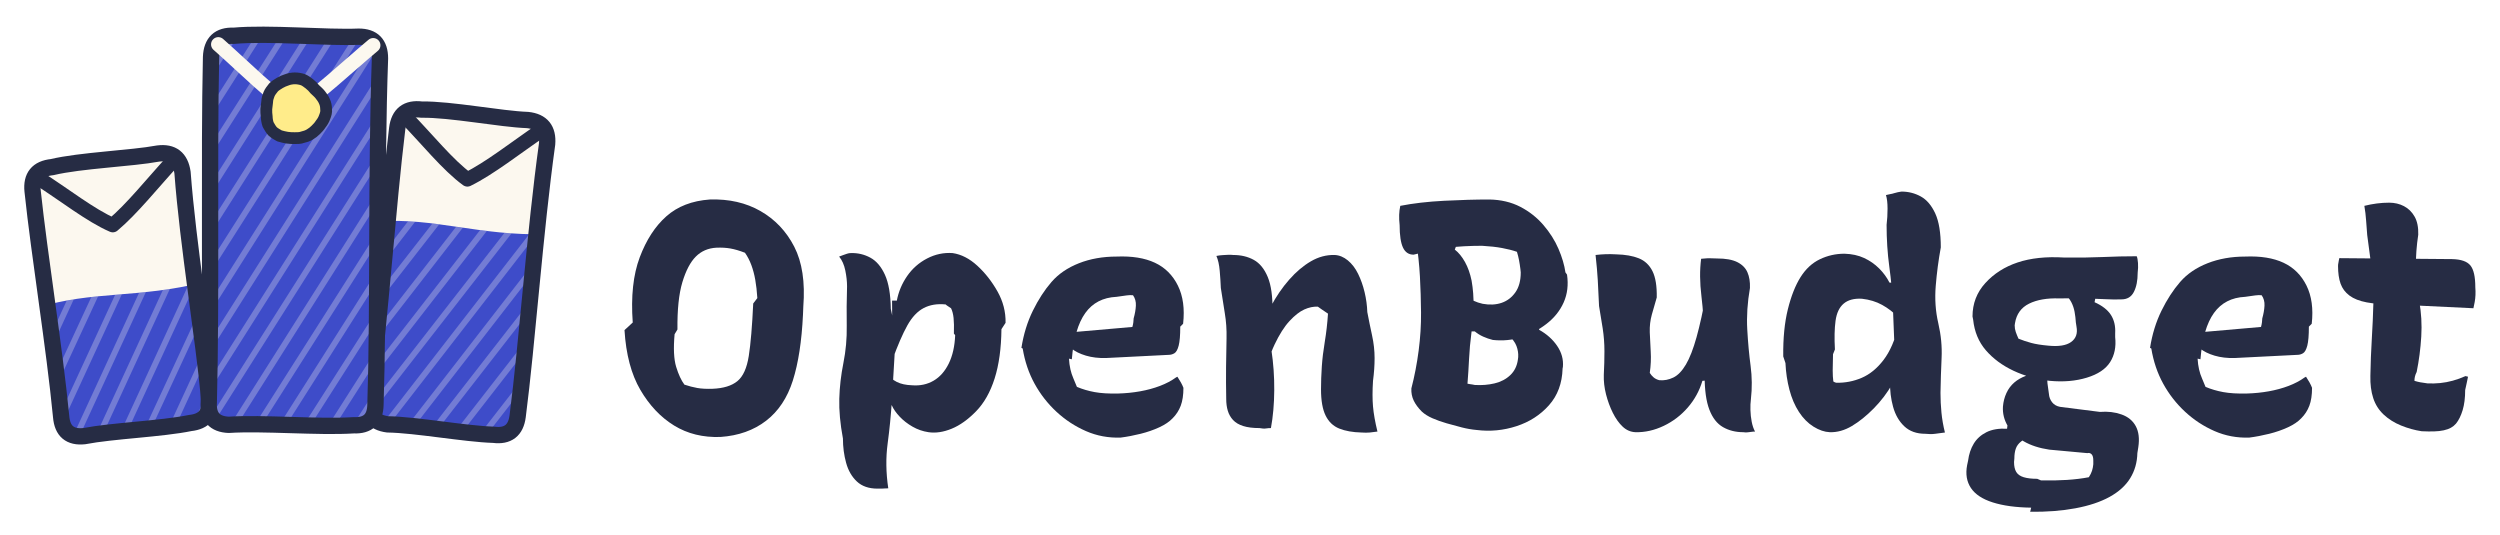
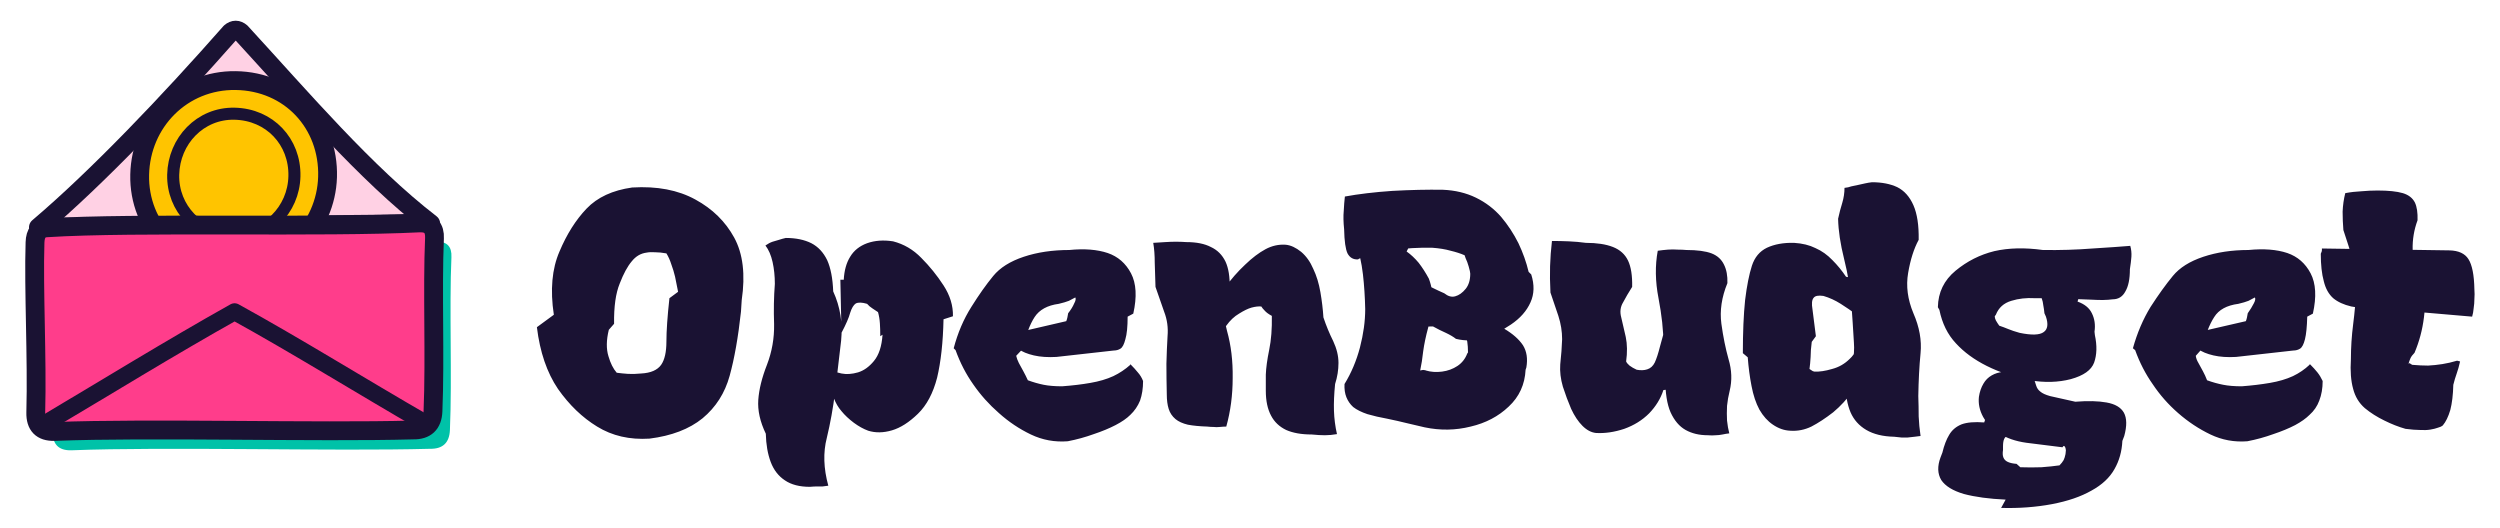
- <svg xmlns="http://www.w3.org/2000/svg" viewBox="0 12 552 118">
-   <defs>
-     <clipPath id="olm-left">
-       <path d="M11.5 48.9C17.8 47.4 29 47 34.9 45.9Q39.6 45.3 40.3 50.1C41.5 66.1 45 86.9 46.2 100.2Q46.7 104.9 42 105.4C35.7 106.7 24.8 107.1 18.6 108.3Q13.9 108.8 13.5 104C12 88.5 8.7 68.4 7.2 54.2Q6.7 49.4 11.5 48.9Z" />
-     </clipPath>
-     <clipPath id="olm-left-funded">
-       <path d="M8.5 79.9C20 76.2 30.8 77.9 45 74.3L49 106.5L12.3 111Z" />
-     </clipPath>
-     <clipPath id="olm-right">
-       <path d="M93.1 36.2C99.5 36.1 110.6 38.3 116.5 38.5Q121.2 39 120.8 43.8C118.1 63.2 116.4 87.7 114.3 103.9Q113.7 108.6 109 108C102.6 107.8 91.9 105.8 85.6 105.7Q80.9 105.1 81.6 100.3C84 81.5 85.6 57.7 87.7 40.4Q88.3 35.6 93.1 36.2Z" />
-     </clipPath>
-     <clipPath id="olm-right-funded">
-       <path d="M83.6 60.9C95.7 60 105.9 64.1 120.5 63.7L115.6 110.7L78.8 106.9Z" />
-     </clipPath>
-     <clipPath id="olm-middle">
-       <path d="M51.6 19.9C59.4 19.2 72 20.4 79.2 20.1Q83.9 20.1 83.9 24.9C83 50.1 83.6 80.2 82.9 101.4Q82.8 106.1 78.1 105.9C70.3 106.4 58.1 105.3 50.5 105.8Q45.8 105.6 46.1 100.8C46.7 76.4 46.1 47.1 46.6 24.6Q46.8 19.7 51.6 19.9Z" />
-     </clipPath>
-   </defs>
-   <path d="M11.5 48.9C17.8 47.4 29 47 34.9 45.9Q39.6 45.3 40.3 50.1C41.5 66.1 45 86.9 46.2 100.2Q46.7 104.9 42 105.4C35.7 106.7 24.8 107.1 18.6 108.3Q13.9 108.8 13.5 104C12 88.5 8.7 68.4 7.2 54.2Q6.7 49.4 11.5 48.9Z" fill="#FCF8EF" />
-   <g clip-path="url(#olm-left)">
-     <path d="M8.5 79.9C20 76.2 30.8 77.9 45 74.3L49 106.5L12.3 111Z" fill="#3E4CC9" />
-     <path d="M9.5 80.3L11 76.9M10.6 88.9L16.4 76.3M11.6 97.6L21.8 75.6M12.7 106.2L27.1 75M16 110.1L32.5 74.3M21.3 109.4L37.8 73.6M26.7 108.8L43.2 73M32 108.1L44.8 80.5M37.4 107.5L45.9 89.1M42.8 106.8L46.9 97.8" clip-path="url(#olm-left-funded)" stroke="#FCF8EF" stroke-opacity=".28" stroke-width="1.3" stroke-linecap="round" />
-   </g>
-   <path d="M11.5 48.9C17.8 47.4 29 47 34.9 45.9Q39.6 45.3 40.3 50.1C41.5 66.1 45 86.9 46.2 100.2Q46.7 104.9 42 105.4C35.7 106.7 24.8 107.1 18.6 108.3Q13.9 108.8 13.5 104C12 88.5 8.7 68.4 7.2 54.2Q6.7 49.4 11.5 48.9Z" fill="none" stroke="#262C44" stroke-width="3.6" stroke-linejoin="round" />
-   <path d="M8.4 51.3C14.1 54.9 20 59.6 24.9 61.7C29.1 58.2 33.7 52.4 38.3 47.4" fill="none" stroke="#262C44" stroke-width="3.2" stroke-linecap="round" stroke-linejoin="round" />
-   <path d="M93.1 36.2C99.5 36.1 110.6 38.3 116.5 38.5Q121.2 39 120.8 43.8C118.1 63.2 116.4 87.7 114.3 103.9Q113.7 108.6 109 108C102.6 107.8 91.9 105.8 85.6 105.7Q80.9 105.1 81.6 100.3C84 81.5 85.6 57.7 87.7 40.4Q88.3 35.6 93.1 36.2Z" fill="#FCF8EF" />
-   <g clip-path="url(#olm-right)">
-     <path d="M83.6 60.9C95.7 60 105.9 64.1 120.5 63.7L115.6 110.7L78.8 106.9Z" fill="#3E4CC9" />
-     <path d="M84.6 61.5L86.8 58.6M83.7 70.2L92.2 59.2M82.7 78.8L97.5 59.8M81.8 87.5L102.9 60.3M80.9 96.2L108.3 60.9M80 104.8L113.7 61.5M84.2 106.9L119 62M89.6 107.5L118.9 69.7M94.9 108L118 78.3M100.3 108.6L117.1 87M105.7 109.2L116.2 95.7M111.1 109.7L115.3 104.3" clip-path="url(#olm-right-funded)" stroke="#FCF8EF" stroke-opacity=".28" stroke-width="1.3" stroke-linecap="round" />
-   </g>
-   <path d="M93.1 36.2C99.5 36.1 110.6 38.3 116.5 38.5Q121.2 39 120.8 43.8C118.1 63.2 116.4 87.7 114.3 103.9Q113.7 108.6 109 108C102.6 107.8 91.9 105.8 85.6 105.7Q80.9 105.1 81.6 100.3C84 81.5 85.6 57.7 87.7 40.4Q88.3 35.6 93.1 36.2Z" fill="none" stroke="#262C44" stroke-width="3.6" stroke-linejoin="round" />
-   <path d="M89.5 37.8C94.2 42.6 98.9 48.5 103.2 51.6C108.1 49.2 113.9 44.6 119.5 40.8" fill="none" stroke="#262C44" stroke-width="3.2" stroke-linecap="round" stroke-linejoin="round" />
-   <path d="M51.6 19.9C59.4 19.2 72 20.4 79.2 20.1Q83.9 20.1 83.9 24.9C83 50.1 83.6 80.2 82.9 101.4Q82.8 106.1 78.1 105.9C70.3 106.4 58.1 105.3 50.5 105.8Q45.8 105.6 46.1 100.8C46.7 76.4 46.1 47.1 46.6 24.6Q46.8 19.7 51.6 19.9Z" fill="#FCF8EF" />
-   <g clip-path="url(#olm-middle)">
-     <path d="M51.6 19.9C59.4 19.2 72 20.4 79.2 20.1Q83.9 20.1 83.9 24.9C83 50.1 83.6 80.2 82.9 101.4Q82.8 106.1 78.1 105.9C70.3 106.4 58.1 105.3 50.5 105.8Q45.8 105.6 46.1 100.8C46.7 76.4 46.1 47.1 46.6 24.6Q46.8 19.7 51.6 19.9Z" fill="#3E4CC9" />
-     <path d="M45.8 20.7L47.8 17.6M45.7 29.4L53.2 17.7M45.6 38.1L58.6 17.7M45.5 46.8L64 17.8M45.4 55.6L69.4 17.8M45.3 64.3L74.8 17.9M45.2 73L80.2 18M45.2 81.7L84.8 19.2M45.1 90.4L84.7 27.9M45 99.1L84.6 36.6M45.3 107.1L84.5 45.3M50.7 107.2L84.4 54M56.1 107.2L84.4 62.7M61.5 107.3L84.3 71.4M66.9 107.3L84.2 80.2M72.3 107.4L84.1 88.9M77.7 107.4L84 97.6M83.1 107.5L83.9 106.3" stroke="#FCF8EF" stroke-opacity=".28" stroke-width="1.3" stroke-linecap="round" />
-   </g>
-   <path d="M51.6 19.9C59.4 19.2 72 20.4 79.2 20.1Q83.9 20.1 83.9 24.9C83 50.1 83.6 80.2 82.9 101.4Q82.8 106.1 78.1 105.9C70.3 106.4 58.1 105.3 50.5 105.8Q45.8 105.6 46.1 100.8C46.7 76.4 46.1 47.1 46.6 24.6Q46.8 19.7 51.6 19.9Z" fill="none" stroke="#262C44" stroke-width="3.6" stroke-linejoin="round" />
-   <path d="M48.2 21.8C54.1 27 60 33.1 65.1 36.1C70.3 32.9 76.3 27.1 82.4 22" fill="none" stroke="#FCF8EF" stroke-width="3.2" stroke-linecap="round" stroke-linejoin="round" />
-   <path d="M72 36.1C72.1 36.7 71.9 37.3 71.7 37.8C71.5 38.4 71.2 38.9 70.8 39.4C70.5 39.9 70.1 40.3 69.7 40.7C69.3 41.1 68.9 41.4 68.4 41.7C67.9 42 67.3 42.2 66.8 42.3C66.3 42.5 65.7 42.5 65.1 42.5C64.6 42.5 64 42.5 63.4 42.4C62.9 42.3 62.3 42.2 61.7 42C61.2 41.7 60.6 41.4 60.2 41C59.8 40.6 59.5 40 59.2 39.5C59 38.9 58.9 38.3 58.9 37.8C58.8 37.2 58.8 36.6 58.8 36.1C58.9 35.5 58.9 35 59 34.4C59 33.9 59.2 33.3 59.4 32.8C59.6 32.3 60 31.8 60.4 31.3C60.8 30.9 61.3 30.6 61.8 30.3C62.3 30 62.8 29.8 63.4 29.6C63.9 29.4 64.6 29.3 65.1 29.3C65.7 29.3 66.3 29.4 66.9 29.6C67.4 29.8 67.9 30.2 68.3 30.5C68.8 30.9 69.2 31.3 69.5 31.7C69.9 32.1 70.3 32.4 70.7 32.9C71 33.3 71.4 33.8 71.6 34.3C71.9 34.9 72 35.5 72 36.1Z" fill="#FFEC8A" stroke="#262C44" stroke-width="2.6" stroke-linejoin="round" />
-   <g fill="#262C44" transform="matrix(0.07 0 0 0.07 136.0 54.30)">
-     <path d="M296 25Q387 22 456 61.5Q525 101 562.5 174Q600 247 591 363L590 388Q584 514 558 596Q532 678 473.5 723Q415 768 330 774Q247 777 183.5 738Q120 699 77 625.5Q34 552 27 437L53 413Q44 290 75 207.5Q106 125 159 78Q212 31 296 25ZM185 450Q179 517 190 553Q201 589 216 609Q237 616 256.5 619.5Q276 623 305 622Q356 620 383 598Q410 576 419 518.5Q428 461 433 353L446 336Q444 304 439.5 278.5Q435 253 427 231.5Q419 210 407 193Q381 183 361 179.5Q341 176 317 177Q278 179 252 205Q226 231 209.5 286Q193 341 194 435Z" />
-     <path d="M704 205Q712 202 717.5 200Q723 198 729 196Q735 194 741 194Q774 193 802.5 208.5Q831 224 848.5 262.5Q866 301 867 370Q883 440 879 514Q875 588 870.5 658Q866 728 857 795Q848 862 859 936Q852 936 847 936.5Q842 937 837.5 937Q833 937 825 937Q784 937 760 914.5Q736 892 726 855.5Q716 819 716 779Q703 709 704.5 653.5Q706 598 717.5 540.5Q729 483 728 423.5Q727 364 729 299Q729 276 723.5 249Q718 222 704 205ZM1062 194Q1103 200 1140 234Q1177 268 1203.5 315Q1230 362 1229 414L1216 434Q1215 525 1194.5 589.5Q1174 654 1136 693Q1098 732 1059 748Q1020 764 986 759Q959 755 935.5 741.5Q912 728 895 710Q878 692 870 674L849 675L853 572Q867 591 886 600.5Q905 610 934 611Q972 614 1002 596.5Q1032 579 1050 542Q1068 505 1070 453L1066 448Q1067 417 1065 398.5Q1063 380 1057 368Q1053 365 1048 362Q1043 359 1040 356Q1000 352 970.5 367.5Q941 383 919 422.5Q897 462 872 531L871 344L886 344Q894 302 918.5 266.5Q943 231 981.5 211Q1020 191 1062 194Z" />
-     <path d="M1579 205Q1652 202 1700 224.5Q1748 247 1772.5 296.5Q1797 346 1789 417L1780 426Q1780 467 1775 486Q1770 505 1761.5 510Q1753 515 1744 515L1546 525Q1511 526 1482.5 517.5Q1454 509 1437 495L1412 506L1423 445L1629 427Q1631 420 1632 412.5Q1633 405 1633 400Q1639 379 1640 360Q1641 341 1631 327Q1622 326 1611 327.5Q1600 329 1579 332Q1515 335 1480.5 383Q1446 431 1438 529L1429 527Q1430 545 1433.5 560.5Q1437 576 1443 589.5Q1449 603 1454 616Q1480 627 1510 632.5Q1540 638 1584 637Q1620 636 1653.5 630Q1687 624 1716 613Q1745 602 1767 586L1771 584Q1777 593 1782 602Q1787 611 1790 619Q1790 653 1781.5 675.5Q1773 698 1756 715Q1741 731 1714 743.5Q1687 756 1655 764Q1623 772 1592 776Q1534 778 1482.5 755.5Q1431 733 1389.5 694.5Q1348 656 1320.5 606Q1293 556 1283 495L1279 493Q1289 429 1315 376Q1341 323 1374 285Q1407 247 1460.5 226Q1514 205 1579 205Z" />
-     <path d="M2402 757Q2389 759 2377.5 760Q2366 761 2352 760Q2310 759 2281.5 747.5Q2253 736 2238.5 706.5Q2224 677 2224 624Q2224 589 2226.5 552Q2229 515 2236 473Q2243 431 2246 385Q2234 377 2226 371.5Q2218 366 2214 363Q2193 362 2171 372Q2149 382 2124.5 408.5Q2100 435 2077.5 482.5Q2055 530 2040 603L2036 363L2066 362Q2091 315 2123.5 278Q2156 241 2192 220Q2228 199 2267 200Q2289 201 2308.5 217Q2328 233 2341 259.5Q2354 286 2361.5 317.5Q2369 349 2370 380Q2377 417 2385 453.5Q2393 490 2393 525Q2393 560 2388 597Q2385 644 2388 678Q2391 712 2402 757ZM2066 746Q2058 746 2052 747Q2046 748 2041 747.5Q2036 747 2030 746Q1999 746 1978.5 739.5Q1958 733 1946.5 720.5Q1935 708 1930 691.5Q1925 675 1925 654Q1924 601 1924.5 553Q1925 505 1926 463.5Q1927 422 1920.5 383.5Q1914 345 1908 304Q1907 279 1904.5 250Q1902 221 1894 203Q1904 201 1912.5 200.5Q1921 200 1930 199.5Q1939 199 1947 200Q1984 200 2012 215.5Q2040 231 2056 269.5Q2072 308 2071 377Q2058 437 2067.5 499.5Q2077 562 2076.5 627Q2076 692 2066 746Z" />
-     <path d="M2715 752Q2692 750 2668.5 744Q2645 738 2620.5 731Q2596 724 2575.5 715Q2555 706 2542 694Q2525 677 2516.5 659.5Q2508 642 2509 621Q2524 563 2532 501.5Q2540 440 2539.5 381.5Q2539 323 2536 268Q2533 213 2524 154L2658 151L2646 183Q2664 197 2678 222Q2692 247 2699 281Q2706 321 2705 362Q2704 403 2698.5 445Q2693 487 2691 527.5Q2689 568 2686 606Q2691 607 2694.5 607.5Q2698 608 2701.5 608.5Q2705 609 2709 610Q2742 612 2771.5 605Q2801 598 2821 579Q2841 560 2845 530L2846 522Q2847 504 2840.5 487Q2834 470 2816 454Q2798 438 2761 418L2739 409L2744 375L2911 417L2912 436Q2948 456 2969 487Q2990 518 2987 553L2986 558Q2984 628 2943 674Q2902 720 2840.5 740Q2779 760 2715 752ZM2474 45Q2535 33 2612.5 29Q2690 25 2755 25Q2810 26 2852.5 48Q2895 70 2925.5 105.5Q2956 141 2973 180.5Q2990 220 2995 255L3000 262Q3007 310 2989.5 349.5Q2972 389 2935 417.5Q2898 446 2855.5 459.5Q2813 473 2766 468Q2750 464 2735.5 457.5Q2721 451 2709 441L2679 441L2682 333Q2699 341 2708 345.5Q2717 350 2734 354Q2767 360 2793.5 351Q2820 342 2837 318Q2854 294 2854 255L2853 245Q2851 229 2848.5 216Q2846 203 2842 190Q2822 183 2795 178Q2768 173 2732 171Q2673 171 2624 177Q2575 183 2548.5 190.5Q2522 198 2516 199Q2493 199 2482.5 176.5Q2472 154 2472 106Q2470 88 2470.5 73.5Q2471 59 2474 45Z" />
-     <path d="M3155 198Q3198 199 3226.5 210.5Q3255 222 3269.5 251Q3284 280 3283 334Q3275 361 3267.5 388Q3260 415 3261 444Q3262 473 3264 505Q3266 537 3261 572Q3266 580 3273 586Q3280 592 3291 595Q3314 597 3335.5 586.5Q3357 576 3375 545.5Q3393 515 3408.5 459.5Q3424 404 3440 316L3439 596L3427 597Q3413 644 3381 681Q3349 718 3305 739Q3261 760 3216 759Q3193 758 3175.5 741.5Q3158 725 3144.5 698Q3131 671 3123 639.5Q3115 608 3116 578Q3118 540 3118 503.5Q3118 467 3112.5 431.5Q3107 396 3101 361Q3099 314 3097 279.5Q3095 245 3090 200Q3107 198 3122.5 197.5Q3138 197 3155 198ZM3473 211Q3514 211 3537 222.5Q3560 234 3569 254.5Q3578 275 3577 304Q3565 373 3568.5 435Q3572 497 3579 549.5Q3586 602 3580 655Q3578 670 3578.5 689Q3579 708 3582.5 726Q3586 744 3593 757Q3587 757 3581 758Q3575 759 3568.5 759.5Q3562 760 3556 759Q3520 759 3492 743Q3464 727 3449 688Q3434 649 3434 581Q3431 521 3431.5 458.5Q3432 396 3424 330.5Q3416 265 3423 212Q3434 211 3441 210.5Q3448 210 3456 210.5Q3464 211 3473 211Z" />
-     <path d="M3875 196Q3910 197 3937 209.5Q3964 222 3984.5 242.5Q4005 263 4017 287L4039 289L4044 396Q4022 373 3994 357.5Q3966 342 3930 338Q3893 336 3872.5 353.5Q3852 371 3847 407.5Q3842 444 3845 498L3839 513Q3838 544 3838 564Q3838 584 3840 599Q3843 601 3844.5 601.5Q3846 602 3849 603Q3891 604 3929.5 587.5Q3968 571 3998.5 531Q4029 491 4045 424L4044 607L4026 607Q4002 649 3967.5 684Q3933 719 3898.5 739.5Q3864 760 3829 759Q3804 758 3777.5 741.5Q3751 725 3731.5 695Q3712 665 3701.5 625Q3691 585 3689 541L3682 520Q3681 434 3696.5 371.5Q3712 309 3736.5 270Q3761 231 3797.5 213.5Q3834 196 3875 196ZM4055 0Q4088 0 4116 15.5Q4144 31 4161.5 69Q4179 107 4179 176Q4168 236 4163 297.5Q4158 359 4171 415Q4184 471 4181.5 524.5Q4179 578 4178 635Q4178 666 4181 697Q4184 728 4192 760Q4184 761 4176.5 762Q4169 763 4161.5 764Q4154 765 4146.5 765Q4139 765 4130 764Q4089 764 4064 740.5Q4039 717 4028.5 679Q4018 641 4019 601Q4034 526 4032 468.5Q4030 411 4027.5 355Q4025 299 4016.5 236.5Q4008 174 4008 105Q4011 81 4011 54Q4011 27 4006 11Q4013 9 4019.5 8Q4026 7 4032 5Q4038 3 4043.5 2Q4049 1 4055 0Z" />
-     <path d="M4375 678Q4377 655 4386 635.5Q4395 616 4410.5 602.5Q4426 589 4448 581L4443 566L4517 579Q4514 592 4515.5 605.5Q4517 619 4520 638Q4521 653 4530 664.5Q4539 676 4555 679L4681 695Q4718 692 4749 703Q4780 714 4794 740Q4808 766 4802 806L4799 825Q4798 869 4776.5 904Q4755 939 4711.5 963Q4668 987 4603.5 999Q4539 1011 4461 1010L4464 997Q4392 996 4343 980.5Q4294 965 4274 935Q4254 905 4262 863L4265 849Q4269 818 4283 795Q4297 772 4323 759Q4349 746 4388 748L4391 722L4464 771Q4444 779 4432 788.5Q4420 798 4415.5 811Q4411 824 4411 842L4410 853Q4410 873 4417 884.5Q4424 896 4440.5 901Q4457 906 4483 906L4495 911Q4539 912 4577 909.5Q4615 907 4646 901Q4653 890 4656 880.5Q4659 871 4660 860L4660 848Q4660 834 4654.5 828.5Q4649 823 4641 825L4521 814Q4474 807 4441 788Q4408 769 4390.5 740Q4373 711 4375 678ZM4567 321L4669 323L4664 349Q4700 365 4715.5 389Q4731 413 4729 447L4729 459Q4734 505 4713 538Q4692 571 4639.5 587Q4587 603 4523 597Q4461 590 4408 565Q4355 540 4321 500.5Q4287 461 4281 404L4279 394Q4279 333 4319.5 288.5Q4360 244 4421.5 223.5Q4483 203 4567 208Q4633 209 4689 206.5Q4745 204 4797 204Q4800 211 4801 225.5Q4802 240 4800 256Q4800 293 4788 316.5Q4776 340 4749 340Q4727 341 4699 339.5Q4671 338 4636.5 337Q4602 336 4553 337Q4495 335 4457.5 353.5Q4420 372 4413 415L4412 422Q4412 433 4415.5 443Q4419 453 4424 464Q4444 472 4464.5 477.5Q4485 483 4518 486Q4567 491 4590 474.5Q4613 458 4607 426L4605 413Q4604 396 4601 379.5Q4598 363 4590.5 348.5Q4583 334 4567 321Z" />
-     <path d="M5139 205Q5212 202 5260 224.5Q5308 247 5332.5 296.5Q5357 346 5349 417L5340 426Q5340 467 5335 486Q5330 505 5321.5 510Q5313 515 5304 515L5106 525Q5071 526 5042.5 517.5Q5014 509 4997 495L4972 506L4983 445L5189 427Q5191 420 5192 412.5Q5193 405 5193 400Q5199 379 5200 360Q5201 341 5191 327Q5182 326 5171 327.5Q5160 329 5139 332Q5075 335 5040.5 383Q5006 431 4998 529L4989 527Q4990 545 4993.5 560.5Q4997 576 5003 589.5Q5009 603 5014 616Q5040 627 5070 632.5Q5100 638 5144 637Q5180 636 5213.5 630Q5247 624 5276 613Q5305 602 5327 586L5331 584Q5337 593 5342 602Q5347 611 5350 619Q5350 653 5341.5 675.5Q5333 698 5316 715Q5301 731 5274 743.5Q5247 756 5215 764Q5183 772 5152 776Q5094 778 5042.5 755.5Q4991 733 4949.5 694.5Q4908 656 4880.5 606Q4853 556 4843 495L4839 493Q4849 429 4875 376Q4901 323 4934 285Q4967 247 5020.5 226Q5074 205 5139 205Z" />
-     <path d="M5436 210L5792 213Q5834 214 5849.5 233Q5865 252 5865 302Q5866 314 5865.5 326Q5865 338 5863 348.5Q5861 359 5859 368L5609 356Q5557 356 5522.5 349.5Q5488 343 5468 328Q5448 313 5440 290.5Q5432 268 5432 235Q5432 230 5433 225.5Q5434 221 5434.5 217Q5435 213 5436 210ZM5842 584Q5840 595 5837.5 605.5Q5835 616 5833 626Q5833 663 5825 689.5Q5817 716 5804 732Q5797 740 5788 745Q5779 750 5765.5 753Q5752 756 5735 756.5Q5718 757 5696 756Q5663 751 5631 738Q5599 725 5576 703.5Q5553 682 5543 651.5Q5533 621 5534 581Q5535 522 5538.5 464.5Q5542 407 5543.5 351.5Q5545 296 5538 242.5Q5531 189 5524 137Q5522 114 5520.5 91Q5519 68 5515 45Q5535 40 5554.5 37.5Q5574 35 5593 35Q5619 35 5640 46Q5661 57 5673.5 79Q5686 101 5685 136Q5677 188 5677.5 239.5Q5678 291 5688 345.5Q5698 400 5694.5 457.5Q5691 515 5680 569Q5676 577 5674.5 583.5Q5673 590 5673 597Q5683 600 5691 601.5Q5699 603 5714 605Q5734 606 5754 604Q5774 602 5794 596.5Q5814 591 5834 582Z" />
-   </g>
+ <svg xmlns="http://www.w3.org/2000/svg" viewBox="0 0 664 140">
+   <path d="M12.5 60.5C36 59 86 60.5 111.5 59.2Q115.6 59.1 115.4 63.3C114.8 77 115.6 95 115 109.2Q114.8 114.3 109.7 114.2C84 114.9 40 113.6 14.4 114.6Q9.4 114.7 9.5 109.6C9.9 95 8.9 77 9.3 64.4Q9.4 60.6 12.5 60.5Z" transform="translate(4.5 5)" fill="#00C2A8" />
+   <path d="M10.2 60.4C26 47 45 27 61.2 8.6Q62.6 7.4 64 8.6C80 26 97 46 114.4 59.4Z" fill="#FFD1E4" stroke="#1A1233" stroke-width="5" stroke-linejoin="round" />
+   <path d="M62.6 21.4C77 21.6 87.4 32.8 87 47C86.6 60.6 75.6 71.8 61.6 71.6C47.6 71.4 36.8 60.4 37.1 46.4C37.4 32.4 48.4 21.2 62.6 21.4Z" fill="#FFC400" stroke="#1A1233" stroke-width="5" />
+   <path d="M62.3 30.2C71.6 30.4 78.4 37.6 78.2 46.8C78 55.8 70.8 63 61.8 62.8C52.8 62.6 45.8 55.4 46 46.4C46.2 37.4 53.2 30 62.3 30.2Z" fill="none" stroke="#1A1233" stroke-width="3.2" />
+   <path d="M12.5 60.5C36 59 86 60.5 111.5 59.2Q115.6 59.1 115.4 63.3C114.8 77 115.6 95 115 109.2Q114.8 114.3 109.7 114.2C84 114.9 40 113.6 14.4 114.6Q9.4 114.7 9.5 109.6C9.9 95 8.9 77 9.3 64.4Q9.4 60.6 12.5 60.5Z" fill="#FF3D8B" stroke="#1A1233" stroke-width="5" stroke-linejoin="round" />
+   <path d="M11.8 112.6C28 103 45 92.5 62.3 82.8C79 92 96 102.6 113 112.4" fill="none" stroke="#1A1233" stroke-width="4.5" stroke-linecap="round" stroke-linejoin="round" />
+   <path d="M167.9 49.8Q177.8 49.2 184.7 53Q191.5 56.7 195 63.1Q198.5 69.5 197 79.7L196.8 82.8Q195.7 92.9 193.8 99.8Q191.9 106.7 186.6 111.1Q181.3 115.4 172.5 116.5Q164.6 117 158.6 113.3Q152.7 109.7 148.2 103.3Q143.8 96.8 142.6 86.9L147.1 83.6Q145.6 73.7 148.6 66.8Q151.5 59.9 155.8 55.4Q160.1 50.9 167.9 49.8ZM161.7 87.6Q160.7 91.7 161.6 94.6Q162.4 97.4 163.8 99Q165.3 99.2 166.8 99.3Q168.2 99.4 170.3 99.2Q174.1 99 175.6 96.9Q177 94.9 177 90.7Q177 86.5 177.8 79.2L180.1 77.5Q179.7 75.3 179.3 73.5Q178.9 71.8 178.3 70.2Q177.8 68.6 177 67.3Q175.3 67 174 67Q172.7 66.9 171.7 67.1Q169.4 67.4 167.8 69.4Q166.1 71.4 164.6 75.3Q163 79.2 163.1 86ZM203.3 65.2Q204.3 64.5 205.2 64.2Q206.1 63.9 206.9 63.7Q207.8 63.4 208.7 63.2Q212.7 63.2 215.5 64.6Q218.2 66 219.7 69.1Q221.1 72.2 221.3 77.4Q224.1 83.5 223.4 90.5Q222.6 97.6 221.8 104.1Q221 110.5 219.6 116.3Q218.1 122.1 220 129Q219.2 129.1 218.5 129.2Q217.7 129.2 217 129.2Q216.2 129.2 215.1 129.3Q211 129.3 208.5 127.6Q205.9 125.9 204.7 122.7Q203.5 119.5 203.4 115.2Q201.1 110.4 201.4 106.2Q201.7 102 203.7 96.9Q205.7 91.7 205.6 86.1Q205.4 80.6 205.8 75.4Q205.8 72.3 205.2 69.6Q204.6 66.9 203.3 65.2ZM237.2 64.1Q241.5 65.2 244.7 68.5Q248 71.8 250.6 75.8Q253.2 79.8 253.1 84L250.6 84.8Q250.4 94 248.9 100.3Q247.3 106.5 243.8 109.9Q240.3 113.3 236.9 114.3Q233.5 115.3 230.6 114.4Q228.7 113.7 226.8 112.3Q224.8 110.8 223.5 109.2Q222.2 107.7 221.5 105.8L220.3 106L221 98.1Q221.2 98.6 221.7 98.7Q222.2 98.9 223.5 99.2Q225.5 99.6 227.9 98.9Q230.2 98.2 232.1 95.9Q234.1 93.5 234.4 88.9L233.8 89.3Q233.8 87.4 233.7 85.9Q233.6 84.3 233.2 82.9Q232.5 82.4 231.7 81.9Q230.9 81.4 230.3 80.7Q228.3 80.1 227.3 80.6Q226.4 81.2 225.8 83.1Q225.3 85 223.5 88.4L223.2 74.3L224.1 74.3Q224.3 70.6 225.8 68.2Q227.3 65.7 230.3 64.6Q233.4 63.5 237.2 64.1ZM284 66.4Q290 65.8 294.2 67.2Q298.3 68.6 300.4 72.6Q302.5 76.6 301 83.3L299.5 84.1Q299.5 88.1 298.9 90.1Q298.4 92.1 297.6 92.6Q296.8 93.1 295.8 93.1L280.6 94.8Q277.2 95 274.6 94.4Q272 93.8 270.5 92.7L268.4 93.7L269.4 88.5L283.2 85.3Q283.4 84.8 283.5 84.3Q283.6 83.8 283.7 83.2Q284.8 81.8 285.3 80.6Q285.9 79.5 285.6 79Q284.8 79.4 283.9 79.9Q282.9 80.3 281.2 80.7Q276.7 81.3 274.8 84.2Q272.9 87.1 271.6 92.7L269.9 94.5Q270.1 95.4 270.6 96.4Q271.2 97.5 271.8 98.6Q272.4 99.7 273 101Q275.2 101.8 277.2 102.2Q279.2 102.6 282.1 102.6Q286.2 102.3 289.6 101.7Q293.1 101.1 295.7 99.9Q298.2 98.7 300.2 96.9L300.2 96.7Q301.4 97.9 302.2 98.9Q303.1 99.9 303.6 101.2Q303.6 104.1 302.8 106.4Q301.9 108.6 300.2 110.2Q298.8 111.6 296.3 112.9Q293.8 114.2 290.5 115.3Q287.2 116.5 283.6 117.2Q278.4 117.6 273.8 115.4Q269.2 113.2 265.3 109.7Q261.4 106.3 258.5 102.1Q255.6 98 253.8 93L253.3 92.5Q254.9 86.4 258 81.5Q261 76.7 263.8 73.3Q266.5 70 271.9 68.2Q277.3 66.4 284 66.4ZM355.1 115.3Q353.4 115.6 351.9 115.6Q350.4 115.6 348.4 115.4Q344.3 115.4 341.6 114.2Q338.9 112.9 337.6 110.4Q336.2 107.8 336.2 103.8Q336.2 102.1 336.2 99.5Q336.3 96.8 337.1 92.9Q337.9 89 337.8 83.9Q336.5 83.2 335.9 82.5Q335.3 81.9 335 81.4Q333.9 81.3 332.4 81.7Q331 82.1 329.1 83.3Q327.2 84.4 325.7 86.5Q324.2 88.6 323.8 91.8L322.3 76.6L325.2 76.6Q327.8 73 330.7 70.3Q333.5 67.6 336.1 66.2Q338.7 64.8 341.5 65Q343.5 65.2 345.6 66.9Q347.6 68.6 348.8 71.4Q350.1 74.1 350.7 77.6Q351.3 81.1 351.5 84.3Q352.6 87.6 354.1 90.6Q355.5 93.6 355.5 96.4Q355.5 99.2 354.6 102Q354.2 106 354.3 109.1Q354.4 112.2 355.1 115.3ZM325.7 113.3Q324.9 113.3 324 113.4Q323.1 113.5 322.3 113.4Q321.5 113.4 320.7 113.3Q317.6 113.2 315.5 112.8Q313.4 112.3 312.2 111.3Q310.9 110.2 310.4 108.6Q309.9 107 309.9 104.8Q309.8 100.5 309.8 96.6Q309.9 92.7 310.1 89.3Q310.4 85.9 309.2 82.8Q308.1 79.6 306.9 76.2Q306.8 72.8 306.7 69.8Q306.7 66.8 306.3 64.5Q308 64.4 309.5 64.3Q311 64.2 312.3 64.2Q313.7 64.2 315.1 64.3Q319.1 64.3 321.6 65.6Q324.2 66.8 325.5 69.5Q326.7 72.1 326.6 76.4Q324.3 82.1 325.9 87.9Q327.5 93.6 327.4 100.4Q327.4 107.2 325.7 113.3ZM378.4 113.5Q376.2 113 373.7 112.4Q371.3 111.8 368.4 111.2Q365.6 110.7 363.2 110Q360.8 109.2 359.4 108.1Q358.2 107 357.6 105.5Q357 104 357.1 102Q359.8 97.6 361.2 92.3Q362.6 86.9 362.6 82.1Q362.5 77.3 362 72.9Q361.5 68.4 359.8 63L375.8 62.5L373.6 66.8Q375.3 68 376.8 69.8Q378.2 71.6 379.5 74Q380.7 77.2 380.5 80.5Q380.2 83.8 379.3 87.1Q378.4 90.4 378 93.3Q377.7 96.1 377.2 98.4Q377.4 98.4 377.7 98.3Q378 98.2 378.3 98.3Q378.6 98.3 378.7 98.4Q380.7 99 383 98.7Q385.3 98.4 387.1 97.2Q388.9 96 389.7 93.9L389.9 93.6Q389.9 92 389.7 90.7Q389.4 89.4 388.9 88.1Q388.4 86.9 387.3 85.8L383.4 84.1L384.3 79.5L399.3 83.6L399.5 87.3Q402.9 89.3 404.5 91.7Q406 94.1 405.4 97.6L405.2 98.2Q404.9 104.1 400.7 108Q396.6 111.9 390.6 113.3Q384.6 114.8 378.4 113.5ZM357.2 52.2Q362.6 51.2 369.8 50.7Q377.1 50.3 383.2 50.4Q388.1 50.6 392 52.5Q395.9 54.4 398.7 57.6Q401.4 60.8 403.3 64.6Q405.1 68.4 406 72.2L406.7 72.9Q408 77 406.5 80.3Q405 83.7 401.3 86.2Q397.6 88.7 394 89.8Q390.4 90.9 386.7 90Q385.7 89.2 384 88.4Q382.4 87.7 380.6 86.7L376 86.8L376.6 75.1Q379.2 75.7 380.6 76.5Q382 77.2 383.6 77.9Q385.1 79.1 386.5 78.7Q388 78.3 389.3 76.7Q390.5 75.2 390.5 72.7L390.4 72Q390.1 70.7 389.7 69.6Q389.2 68.5 389 67.8Q387.4 67.1 385.3 66.6Q383.2 66 380.4 65.8Q374.9 65.7 370.2 66.4Q365.5 67.1 363.1 67.9Q360.8 68.7 360.7 68.9Q358.8 69 357.9 67.3Q357.1 65.6 357 60.9Q356.7 58 356.9 56Q357 53.9 357.2 52.2ZM421.2 64.5Q425.6 64.5 428.4 65.6Q431.2 66.7 432.4 69.2Q433.6 71.7 433.5 76.2Q432.1 78.4 431.1 80.3Q430 82.1 430.6 84.3Q431.1 86.5 431.8 89.5Q432.4 92.4 431.9 96Q432.1 96.5 432.8 97.1Q433.6 97.7 434.7 98.2Q436.3 98.5 437.5 98.1Q438.8 97.7 439.5 96.3Q440.2 94.8 440.9 92Q441.7 89.2 442.8 84.9L442.6 103.5L441.8 103.6Q440.7 107 438 109.8Q435.3 112.5 431.4 113.9Q427.5 115.2 423.9 115Q422 114.8 420.3 113.1Q418.6 111.4 417.3 108.6Q416.1 105.8 415.1 102.7Q414.2 99.6 414.4 96.8Q414.8 93.1 414.9 90.1Q414.9 87 413.9 83.9Q412.8 80.7 411.8 77.7Q411.6 73.9 411.7 70.7Q411.8 67.4 412.2 64Q414.4 64 416.7 64.1Q419 64.2 421.2 64.5ZM447.9 66.4Q452.2 66.4 454.6 67.3Q456.9 68.2 457.9 70.3Q458.9 72.3 458.8 75.2Q456.5 80.8 457.2 86Q457.9 91.1 459.1 95.4Q460.4 99.7 459.4 103.8Q458.9 105.8 458.7 107.8Q458.6 109.9 458.7 111.7Q458.9 113.6 459.3 115.1Q458.4 115.2 457.5 115.4Q456.5 115.6 455.7 115.6Q454.8 115.7 453.6 115.6Q450.2 115.6 447.7 114.2Q445.2 112.8 443.7 109.5Q442.3 106.3 442.3 100.6Q441.8 96.4 441.8 91.2Q441.8 86 440.5 79.2Q439.2 72.5 440.3 66.6Q441.7 66.4 443 66.3Q444.3 66.2 445.6 66.3Q446.9 66.3 447.9 66.4ZM476.5 64.5Q479.8 64.7 482.2 65.9Q484.7 67 486.7 69.1Q488.7 71.1 490.3 73.5L492.2 73.9L493 83.5Q491.1 82.1 488.9 80.7Q486.7 79.3 484.3 78.6Q482.3 78.3 481.7 79.1Q481 79.9 481.4 82.2Q481.7 84.6 482.3 89.3L481.2 90.8Q480.9 93.1 480.9 94.8Q480.8 96.6 480.6 98Q480.9 98.2 481.2 98.4Q481.4 98.6 481.9 98.7Q483.9 98.8 486.6 98Q489.3 97.3 491.3 95.3Q493.4 93.4 493.8 89.8L493.7 104L492.1 103.8Q489.9 107 486.9 109.5Q483.8 111.9 481.1 113.3Q478.4 114.6 475.5 114.4Q473.1 114.3 470.9 112.8Q468.8 111.4 467.3 108.8Q465.9 106.2 465.2 102.5Q464.5 98.9 464.2 94.9L462.9 93.8Q462.9 85.5 463.5 79.7Q464.2 74 465.3 70.6Q466.4 67.2 469.3 65.8Q472.3 64.4 476.5 64.5ZM497.2 48.4Q501.1 48.4 503.9 49.7Q506.7 51.1 508.2 54.5Q509.7 57.9 509.6 63.7Q507.7 67.2 506.8 72.5Q505.9 77.7 508.2 83.2Q510.6 88.7 510.1 93.8Q509.6 99 509.5 105.2Q509.6 108 509.6 110.6Q509.7 113.1 510.1 115.8Q509.3 115.9 508.5 116Q507.6 116.1 506.7 116.2Q505.9 116.2 505 116.2Q504.1 116.1 503.1 116Q498.6 115.9 495.7 114.2Q492.8 112.5 491.5 109.5Q490.2 106.4 490.2 102.1Q492.8 96.1 492.4 91Q492.1 85.8 491.7 80.3Q491.3 74.8 489.8 68.8Q488.3 62.8 488.2 58.1Q488.7 55.8 489.3 53.9Q489.9 51.9 489.9 49.9Q490.9 49.8 491.7 49.5Q492.6 49.3 493.6 49.1Q494.6 48.9 495.4 48.7Q496.3 48.5 497.2 48.4ZM525.6 105.4Q525.9 103.4 526.8 101.9Q527.6 100.5 529 99.7Q530.4 98.9 532 98.8L531.2 97.1L539.2 99Q539.5 99.6 540 100.4Q540.5 101.2 540.8 102.4Q541.1 103.4 541.9 104Q542.7 104.7 544.5 105.2L551.2 106.7Q556.2 106.3 559.5 106.9Q562.9 107.5 564.1 109.6Q565.3 111.8 564.2 115.8L563.7 117.1Q563.5 121.3 561.6 124.6Q559.7 128 555.5 130.3Q551.3 132.7 545 133.9Q538.6 135.1 531.5 134.9L532.7 132.7Q526.1 132.4 521.6 131.2Q517.2 129.9 515.6 127.5Q514.1 125 515.4 121.5L515.9 120.2Q516.6 117.3 517.7 115.5Q518.8 113.6 521 112.7Q523.2 111.9 527 112.2L527.6 110.5L536.2 115Q534.5 115.2 533.5 115.6Q532.6 115.9 532.3 116.6Q532 117.3 532 118.5L532 119.5Q531.8 120.8 532.1 121.5Q532.4 122.3 533.3 122.7Q534.2 123.1 535.6 123.2L536.6 124.1Q539.5 124.2 542.2 124.1Q544.9 123.9 547 123.6Q547.7 122.9 548.1 122.2Q548.4 121.6 548.6 120.6L548.7 119.6Q548.6 118.7 548.3 118.5Q548.1 118.3 547.8 118.8L538.2 117.6Q533.9 117 531 115.1Q528.1 113.2 526.7 110.7Q525.3 108.1 525.6 105.4ZM541.6 78L552.5 77.7L551.8 80.1Q554.6 81.1 555.6 83.2Q556.7 85.4 556.3 88.1L556.4 89Q557.3 93.2 556.2 96.3Q555.1 99.3 550 100.7Q545 102 539.1 101Q532.7 99.7 527.7 97.2Q522.7 94.7 519.5 91.2Q516.2 87.7 515.1 82.3L514.7 81.6Q514.8 75.7 519.4 71.9Q524 68.1 529.7 66.7Q535.4 65.4 542.6 66.4Q549.4 66.5 555.8 66Q562.2 65.6 565.8 65.3Q566.2 66.7 566.1 68.2Q566 69.6 565.7 71.5Q565.7 75.4 564.5 77.4Q563.4 79.5 561.1 79.5Q558.9 79.8 555.7 79.6Q552.5 79.5 548.9 79.3Q545.2 79.2 540.4 79.2Q537.1 79 534.2 79.9Q531.2 80.8 530.1 83.6L529.8 84Q529.8 84.5 530.1 85.1Q530.5 85.8 531 86.5Q532.2 86.9 533.4 87.4Q534.6 87.9 536.4 88.4Q541.2 89.4 542.8 88.2Q544.4 87.1 543.4 84.1L543 83.2Q542.9 82.1 542.7 81.1Q542.6 80.1 542.3 79.3Q542 78.4 541.6 78ZM597.2 66.4Q603.3 65.8 607.5 67.2Q611.6 68.6 613.7 72.6Q615.8 76.6 614.3 83.3L612.8 84.1Q612.7 88.1 612.2 90.1Q611.7 92.1 610.9 92.6Q610.1 93.1 609.1 93.1L593.9 94.8Q590.5 95 587.9 94.4Q585.3 93.8 583.8 92.7L581.7 93.7L582.6 88.5L596.5 85.3Q596.7 84.8 596.8 84.3Q596.9 83.8 597 83.2Q598 81.8 598.6 80.6Q599.2 79.5 598.9 79Q598.1 79.4 597.2 79.9Q596.2 80.3 594.5 80.7Q589.9 81.3 588.1 84.2Q586.2 87.1 584.8 92.7L583.2 94.5Q583.3 95.4 583.9 96.4Q584.5 97.5 585.1 98.6Q585.7 99.7 586.2 101Q588.4 101.8 590.5 102.2Q592.5 102.6 595.4 102.6Q599.4 102.3 602.9 101.7Q606.4 101.1 609 99.9Q611.5 98.7 613.4 96.9L613.5 96.7Q614.7 97.9 615.5 98.9Q616.3 99.9 616.9 101.2Q616.9 104.1 616 106.4Q615.2 108.6 613.4 110.2Q612 111.6 609.6 112.9Q607.1 114.2 603.8 115.3Q600.5 116.5 596.9 117.2Q591.7 117.6 587.1 115.4Q582.5 113.2 578.5 109.7Q574.6 106.3 571.8 102.1Q568.9 98 567.1 93L566.5 92.5Q568.2 86.4 571.2 81.5Q574.3 76.7 577.1 73.3Q579.8 70 585.2 68.2Q590.6 66.4 597.2 66.4ZM616.7 66L650.6 66.5Q654.2 66.6 655.6 68.8Q657.1 71.1 657.2 76.9Q657.3 78.1 657.2 79.4Q657.2 80.6 657 81.9Q656.9 83.1 656.6 84.1L632.2 82Q627.5 82 624.5 81.4Q621.5 80.7 619.7 79.2Q617.9 77.6 617.2 74.7Q616.4 71.8 616.4 67.4Q616.5 67.2 616.6 66.9Q616.7 66.7 616.7 66.4Q616.7 66.1 616.7 66ZM653.4 96Q653 97.8 652.5 99.2Q652 100.6 651.6 102.2Q651.5 106.2 650.8 108.9Q650 111.6 648.8 113Q648.3 113.4 647.5 113.6Q646.7 113.9 645.5 114.1Q644.3 114.3 642.7 114.2Q641.2 114.2 638.9 113.9Q636.1 113.1 633.3 111.7Q630.4 110.3 628.1 108.4Q625.8 106.4 625 103.3Q624.1 100.1 624.4 95.4Q624.4 90.8 625 86.1Q625.6 81.4 625.8 77.1Q626.1 72.8 624.9 68.9Q623.7 65 622.4 61.1Q622.2 58.7 622.2 56.2Q622.3 53.7 622.9 51.3Q625 50.9 627.2 50.8Q629.4 50.6 631.5 50.6Q635.8 50.6 638.2 51.3Q640.5 52 641.4 53.8Q642.2 55.5 642.1 58.5Q640.7 62.3 640.8 66.3Q640.9 70.2 642.7 74.8Q644.5 79.3 643.8 84.3Q643.2 89.2 641.3 93.7Q640.5 94.5 640.2 95.2Q639.9 95.9 639.7 96.6Q640 96.4 640.1 96.5Q640.1 96.6 640.7 96.9Q643 97.1 644.9 97.1Q646.8 97 648.7 96.7Q650.6 96.4 652.6 95.8Z" fill="#1A1233" />
</svg>
